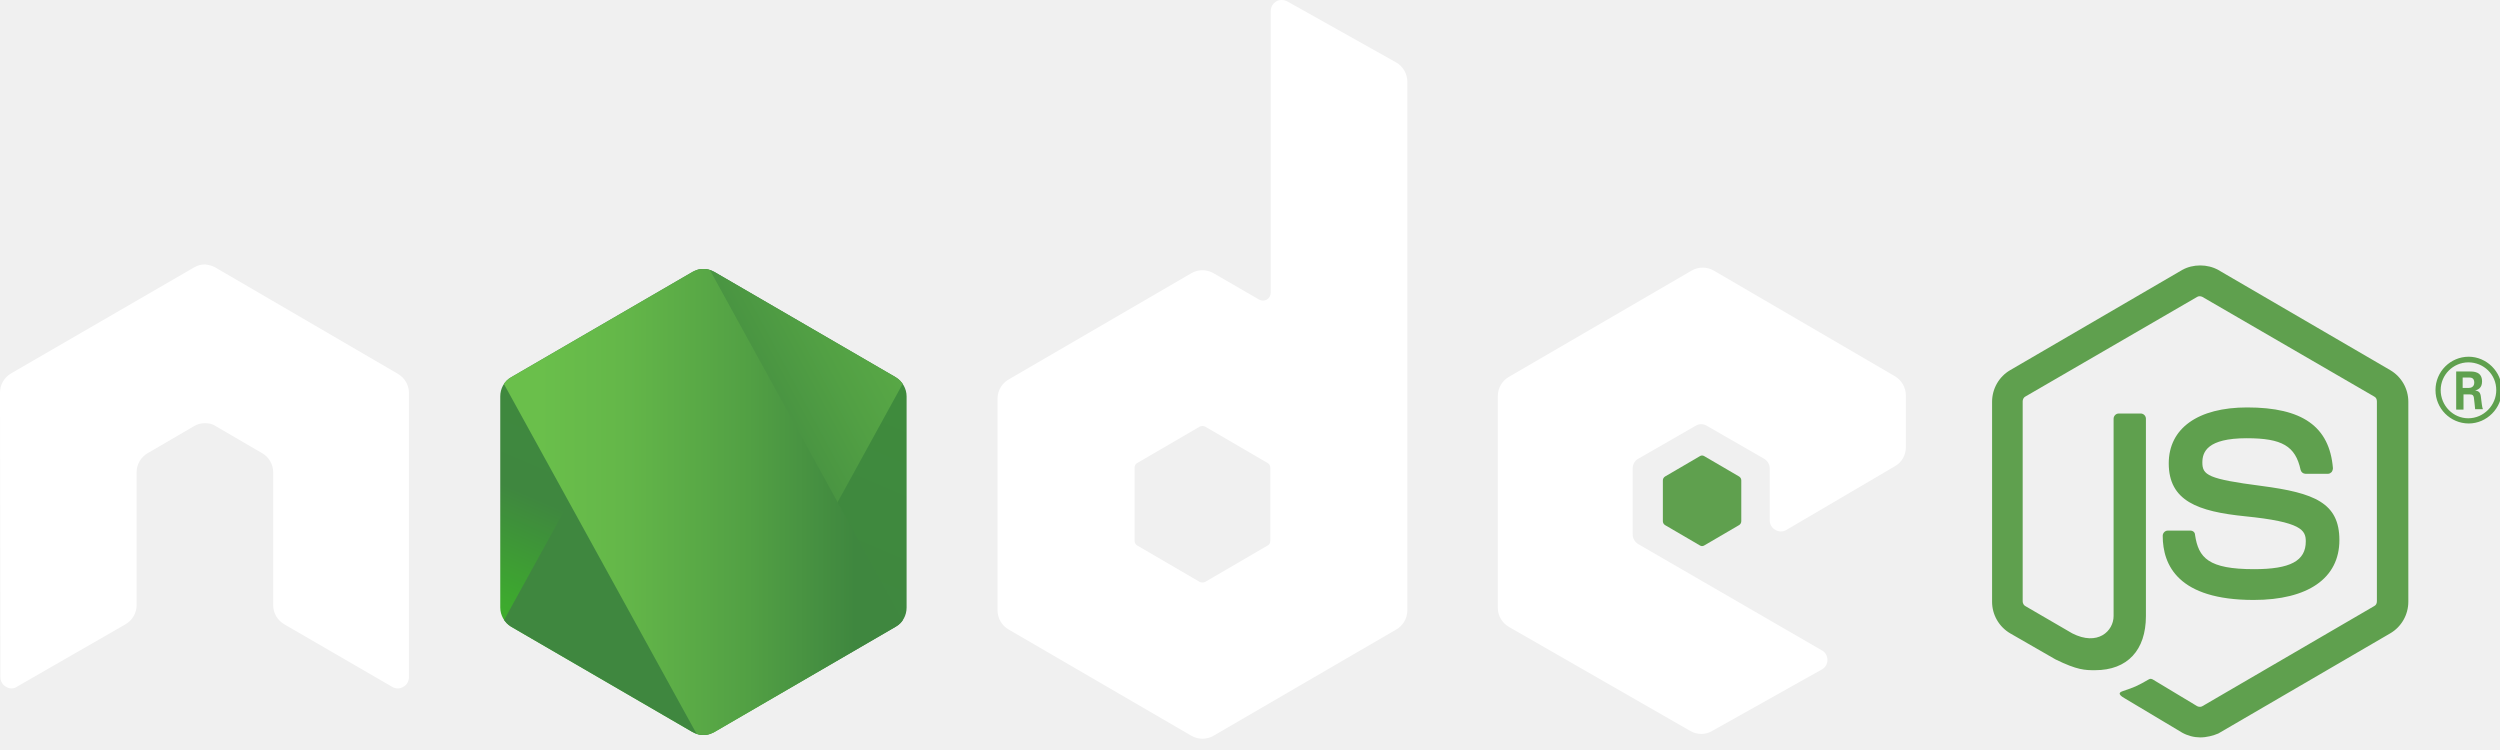
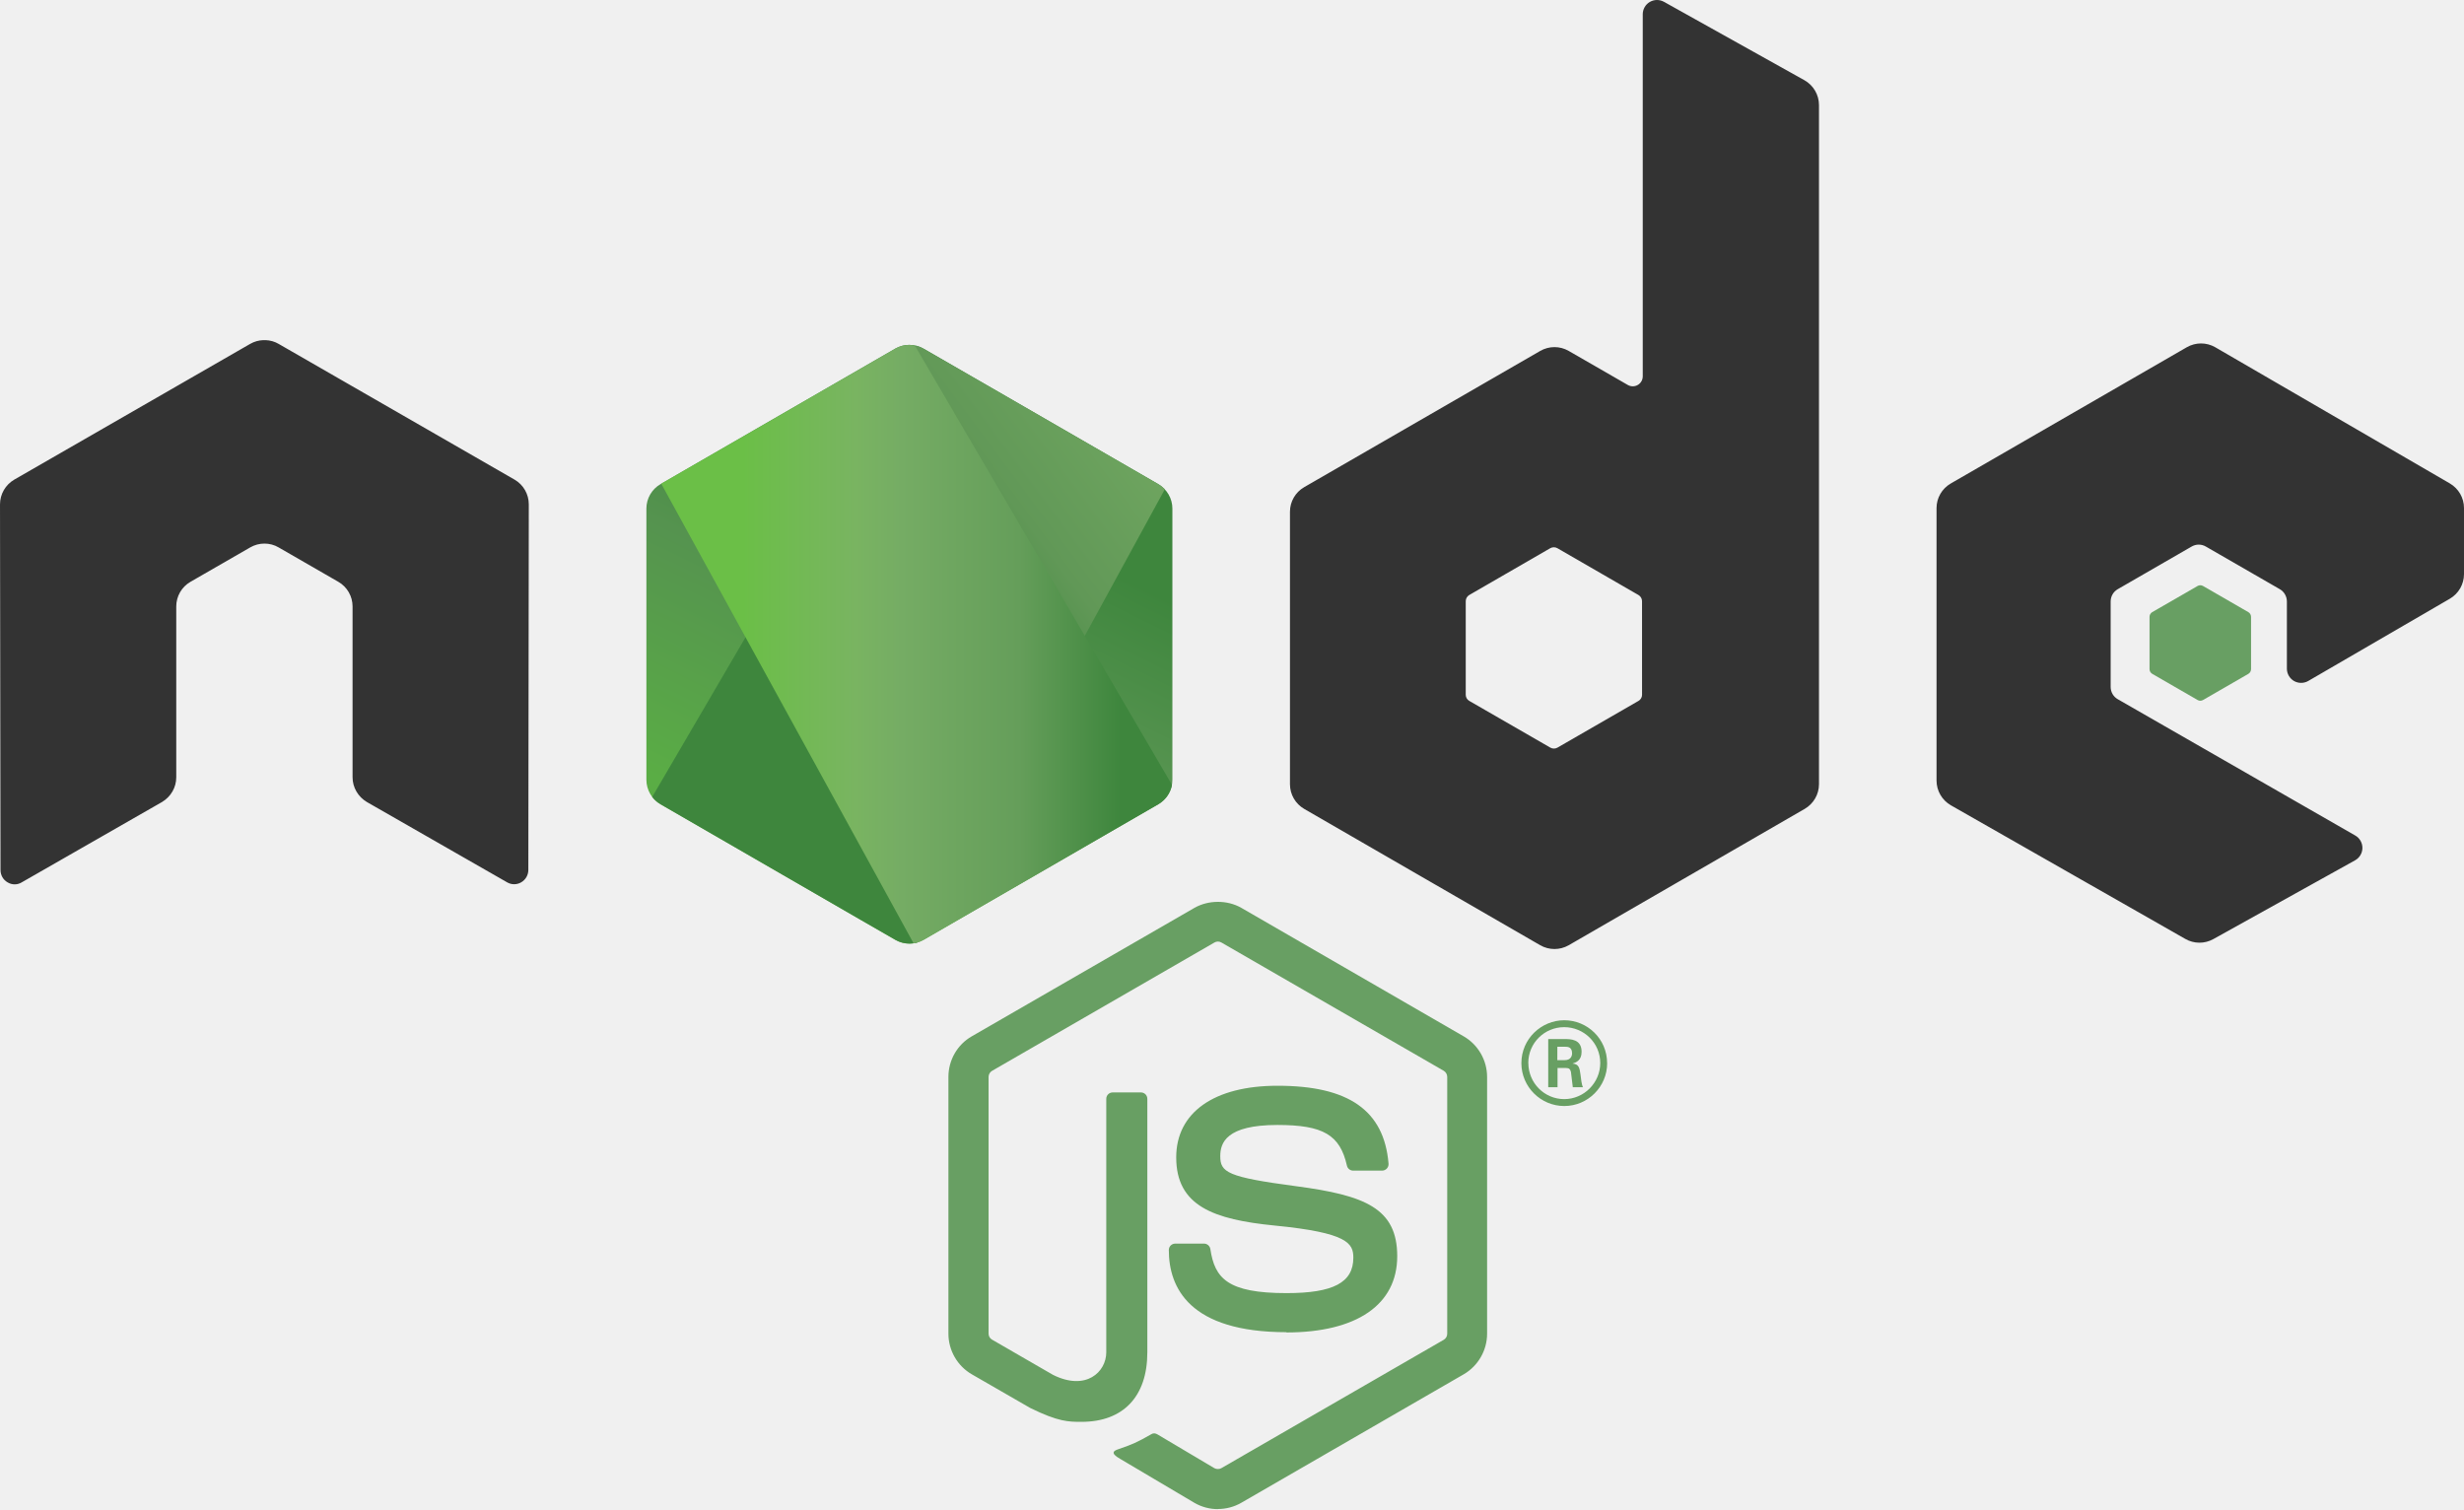
- <svg xmlns="http://www.w3.org/2000/svg" width="267" height="80" viewBox="0 0 267 80" fill="none">
-   <mask id="a" maskUnits="userSpaceOnUse" x="0" y="0" width="267" height="80" style="mask-type:luminance">
-     <path d="M267 0H0v79.378h267z" fill="#fff" />
-   </mask>
-   <g mask="url(#a)">
-     <path d="M234.983 78.755a4 4 0 0 1-1.933-.51l-6.121-3.658c-.921-.51-.46-.695-.184-.787 1.242-.417 1.472-.51 2.761-1.25.138-.093.322-.047.46.046l4.694 2.825c.184.092.414.092.552 0l18.363-10.698c.183-.092.277-.277.277-.509V42.867c0-.232-.094-.417-.277-.51l-18.363-10.65c-.184-.093-.414-.093-.552 0l-18.362 10.65c-.184.093-.276.324-.276.51v21.347c0 .186.092.417.276.51l5.016 2.917c2.715 1.39 4.418-.232 4.418-1.852v-21.07c0-.278.23-.556.553-.556h2.347c.276 0 .552.232.552.556v21.07c0 3.658-1.979 5.788-5.431 5.788-1.058 0-1.886 0-4.234-1.157l-4.832-2.779a3.91 3.91 0 0 1-1.933-3.38V42.912c0-1.39.737-2.686 1.933-3.38l18.363-10.697c1.15-.649 2.715-.649 3.865 0l18.363 10.696a3.91 3.91 0 0 1 1.932 3.381V64.26c0 1.39-.736 2.686-1.932 3.381l-18.363 10.697c-.552.232-1.242.417-1.932.417" fill="#5FA04E" />
-     <path d="M240.69 64.075c-8.055 0-9.712-3.705-9.712-6.854 0-.277.23-.555.552-.555h2.393c.277 0 .507.185.507.463.368 2.454 1.426 3.658 6.305 3.658 3.866 0 5.523-.88 5.523-2.963 0-1.204-.462-2.084-6.49-2.686-5.016-.51-8.146-1.621-8.146-5.65 0-3.75 3.13-5.974 8.376-5.974 5.892 0 8.791 2.038 9.159 6.484a.76.76 0 0 1-.137.416c-.094.093-.231.186-.371.186h-2.439a.54.54 0 0 1-.505-.417c-.553-2.547-1.98-3.38-5.753-3.38-4.234 0-4.74 1.481-4.74 2.593 0 1.342.598 1.76 6.305 2.5 5.66.741 8.33 1.806 8.33 5.788 0 4.076-3.36 6.391-9.157 6.391m26.51-22.413c0 1.945-1.612 3.566-3.546 3.566a3.556 3.556 0 0 1-3.543-3.566 3.556 3.556 0 0 1 3.543-3.565c1.888 0 3.546 1.574 3.546 3.565m-6.536 0c0 1.667 1.335 3.01 2.944 3.01 1.658 0 2.993-1.39 2.993-3.01 0-1.667-1.335-2.963-2.993-2.963a2.975 2.975 0 0 0-2.944 2.963m1.657-1.991h1.381c.46 0 1.381 0 1.381 1.065 0 .74-.462.88-.739.973.554.046.599.416.645.926.046.324.094.88.185 1.065h-.83c0-.186-.137-1.204-.137-1.25-.045-.232-.137-.325-.413-.325h-.691v1.62h-.782zm.736 1.76h.597c.508 0 .599-.37.599-.556 0-.556-.368-.556-.599-.556h-.642v1.112z" fill="#5FA04E" />
-     <path fill-rule="evenodd" clip-rule="evenodd" d="M43.674 41.954c0-.834-.46-1.62-1.197-2.038L23.01 28.572c-.322-.185-.69-.278-1.058-.324h-.184c-.368 0-.736.139-1.059.324l-19.512 11.3A2.38 2.38 0 0 0 0 41.953l.046 30.378c0 .416.23.833.598 1.018.368.232.829.232 1.15 0l11.598-6.668a2.36 2.36 0 0 0 1.197-2.037V50.428c0-.833.46-1.62 1.196-2.037l4.924-2.871a2.2 2.2 0 0 1 1.197-.325c.414 0 .828.093 1.15.325l4.925 2.87a2.36 2.36 0 0 1 1.196 2.038v14.217c0 .833.46 1.62 1.197 2.037l11.505 6.668c.368.232.828.232 1.197 0 .368-.185.598-.602.598-1.018zM137.465.139c-.369-.185-.829-.185-1.151 0-.368.231-.598.602-.598 1.019v30.1a.89.89 0 0 1-.415.74.88.88 0 0 1-.828 0l-4.878-2.825a2.36 2.36 0 0 0-2.347 0L107.735 40.52a2.36 2.36 0 0 0-1.196 2.037V65.2c0 .834.46 1.621 1.196 2.038l19.513 11.345a2.36 2.36 0 0 0 2.347 0l19.513-11.345a2.36 2.36 0 0 0 1.196-2.038V8.752c0-.88-.46-1.667-1.196-2.084zm-1.795 57.606c0 .232-.092.417-.276.51l-6.674 3.89a.68.68 0 0 1-.598 0l-6.673-3.89c-.184-.093-.276-.325-.276-.51v-7.78c0-.231.092-.416.276-.509l6.673-3.89a.68.68 0 0 1 .598 0l6.674 3.89c.184.093.276.324.276.51zm66.728-7.965c.737-.417 1.151-1.204 1.151-2.038v-5.51c0-.834-.46-1.62-1.151-2.037l-19.375-11.3a2.36 2.36 0 0 0-2.347 0l-19.512 11.346a2.36 2.36 0 0 0-1.197 2.037v22.645c0 .833.46 1.62 1.197 2.037l19.374 11.114c.737.416 1.611.416 2.301 0l11.736-6.576c.368-.185.598-.602.598-1.019s-.23-.833-.598-1.018L174.97 58.115c-.368-.231-.598-.602-.598-1.018v-7.085c0-.417.23-.834.598-1.02l6.121-3.518a1.12 1.12 0 0 1 1.196 0l6.121 3.519c.368.231.598.602.598 1.019v5.557c0 .416.23.833.599 1.018.368.232.828.232 1.196 0z" fill="#fff" />
-     <path fill-rule="evenodd" clip-rule="evenodd" d="M181.551 48.716a.42.42 0 0 1 .461 0l3.727 2.176c.138.092.23.231.23.417v4.352a.49.49 0 0 1-.23.417l-3.727 2.177a.42.42 0 0 1-.461 0l-3.727-2.177a.49.49 0 0 1-.23-.417V51.31c0-.185.092-.325.23-.417z" fill="#5FA04E" />
-     <g transform="translate(53.428, 28.628)">
-       <path fill="url(#b)" d="M22.873.417a2.36 2.36 0 0 0-2.348 0L1.151 11.669C.414 12.086 0 12.873 0 13.707v22.551c0 .834.46 1.621 1.15 2.038l19.375 11.253a2.36 2.36 0 0 0 2.348 0l19.374-11.253c.737-.417 1.15-1.204 1.15-2.038V13.707c0-.834-.46-1.62-1.15-2.038z" />
-       <path fill="url(#c)" clip-path="url(#d)" d="m21.699-1.047 21.506 12.995L21.7 51.073.153 38.055z" />
-       <path fill="url(#e)" clip-path="url(#d)" d="M21.699-1.047.153 11.948l21.546 39.125 21.506-13.018z" />
-     </g>
+ <svg xmlns="http://www.w3.org/2000/svg" width="589.827" height="361.238" version="1.2" viewBox="0 0 442.37 270.929">
+   <defs>
+     <clipPath id="a">
+       <path d="M239.03 226.605l-42.13 24.317c-1.578.91-2.546 2.59-2.546 4.406v48.668c0 1.817.968 3.496 2.546 4.406l42.133 24.336c1.575.907 3.517.907 5.09 0l42.126-24.336c1.57-.91 2.54-2.59 2.54-4.406v-48.668c0-1.816-.97-3.496-2.55-4.406l-42.12-24.317c-.79-.453-1.67-.68-2.55-.68-.88 0-1.76.227-2.55.68" />
+     </clipPath>
+     <linearGradient id="b" x1="-.348" x2="1.251" gradientTransform="rotate(116.114 53.1 202.97) scale(86.48)" gradientUnits="userSpaceOnUse">
+       <stop offset=".3" stop-color="#3E863D" />
+       <stop offset=".5" stop-color="#55934F" />
+       <stop offset=".8" stop-color="#5AAD45" />
+     </linearGradient>
+     <clipPath id="c">
+       <path d="M195.398 307.086c.403.523.907.976 1.5 1.316l36.14 20.875 6.02 3.46c.9.52 1.926.74 2.934.665.336-.027.672-.09 1-.183l44.434-81.36c-.34-.37-.738-.68-1.184-.94l-27.586-15.93-14.582-8.39c-.414-.24-.863-.41-1.32-.53zm0 0" />
+     </clipPath>
+     <linearGradient id="d" x1="-.456" x2=".582" gradientTransform="rotate(-36.46 550.846 -214.337) scale(132.798)" gradientUnits="userSpaceOnUse">
+       <stop offset=".57" stop-color="#3E863D" />
+       <stop offset=".72" stop-color="#619857" />
+       <stop offset="1" stop-color="#76AC64" />
+     </linearGradient>
+     <clipPath id="e">
+       <path d="M241.066 225.953c-.707.07-1.398.29-2.035.652l-42.01 24.247 45.3 82.51c.63-.09 1.25-.3 1.81-.624l42.13-24.336c1.3-.754 2.19-2.03 2.46-3.476l-46.18-78.89c-.34-.067-.68-.102-1.03-.102-.14 0-.28.007-.42.02" />
+     </clipPath>
+     <linearGradient id="f" x1=".043" x2=".984" gradientTransform="translate(192.862 279.652) scale(97.417)" gradientUnits="userSpaceOnUse">
+       <stop offset=".16" stop-color="#6BBF47" />
+       <stop offset=".38" stop-color="#79B461" />
+       <stop offset=".47" stop-color="#75AC64" />
+       <stop offset=".7" stop-color="#659E5A" />
+       <stop offset=".9" stop-color="#3E863D" />
+     </linearGradient>
+   </defs>
+   <path fill="#689f63" d="M218.647 270.93c-1.46 0-2.91-.383-4.19-1.12l-13.337-7.896c-1.992-1.114-1.02-1.508-.363-1.735 2.656-.93 3.195-1.14 6.03-2.75.298-.17.688-.11.993.07l10.246 6.08c.37.2.895.2 1.238 0l39.95-23.06c.37-.21.61-.64.61-1.08v-46.1c0-.46-.24-.87-.618-1.1l-39.934-23.04c-.37-.22-.86-.22-1.23 0l-39.926 23.04c-.387.22-.633.65-.633 1.09v46.1c0 .44.24.86.62 1.07l10.94 6.32c5.94 2.97 9.57-.53 9.57-4.05v-45.5c0-.65.51-1.15 1.16-1.15h5.06c.63 0 1.15.5 1.15 1.15v45.52c0 7.92-4.32 12.47-11.83 12.47-2.31 0-4.13 0-9.21-2.5l-10.48-6.04c-2.59-1.5-4.19-4.3-4.19-7.29v-46.1c0-3 1.6-5.8 4.19-7.28l39.99-23.07c2.53-1.43 5.89-1.43 8.4 0l39.94 23.08c2.58 1.49 4.19 4.28 4.19 7.28v46.1c0 2.99-1.61 5.78-4.19 7.28l-39.94 23.07c-1.28.74-2.73 1.12-4.21 1.12" />
+   <path fill="#689f63" d="M230.987 239.164c-17.48 0-21.145-8.024-21.145-14.754 0-.64.516-1.15 1.157-1.15h5.16c.57 0 1.05.415 1.14.978.78 5.258 3.1 7.91 13.67 7.91 8.42 0 12-1.902 12-6.367 0-2.57-1.02-4.48-14.1-5.76-10.94-1.08-17.7-3.49-17.7-12.24 0-8.06 6.8-12.86 18.19-12.86 12.79 0 19.13 4.44 19.93 13.98.03.33-.09.65-.31.89-.22.23-.53.37-.85.37h-5.19c-.54 0-1.01-.38-1.12-.9-1.25-5.53-4.27-7.3-12.48-7.3-9.19 0-10.26 3.2-10.26 5.6 0 2.91 1.26 3.76 13.66 5.4 12.28 1.63 18.11 3.93 18.11 12.56 0 8.7-7.26 13.69-19.92 13.69m48.66-48.89h1.34c1.1 0 1.31-.77 1.31-1.22 0-1.18-.81-1.18-1.26-1.18h-1.38zm-1.63-3.78h2.97c1.02 0 3.02 0 3.02 2.28 0 1.59-1.02 1.92-1.63 2.12 1.19.08 1.27.86 1.43 1.96.08.69.21 1.88.45 2.28h-1.83c-.05-.4-.33-2.6-.33-2.72-.12-.49-.29-.73-.9-.73h-1.51v3.46h-1.67zm-3.57 4.3c0 3.58 2.89 6.48 6.44 6.48 3.58 0 6.47-2.96 6.47-6.48 0-3.59-2.93-6.44-6.48-6.44-3.5 0-6.44 2.81-6.44 6.43m14.16.03c0 4.24-3.47 7.7-7.7 7.7-4.2 0-7.7-3.42-7.7-7.7 0-4.36 3.58-7.7 7.7-7.7 4.15 0 7.69 3.35 7.69 7.7" />
+   <path fill="#333" fill-rule="evenodd" d="M94.936 90.55c0-1.84-.97-3.53-2.558-4.445l-42.356-24.37c-.715-.42-1.516-.64-2.328-.67h-.438c-.812.03-1.613.25-2.34.67L2.562 86.105C.984 87.025 0 88.715 0 90.555l.093 65.64c0 .91.47 1.76 1.27 2.21.78.48 1.76.48 2.54 0l25.18-14.42c1.59-.946 2.56-2.618 2.56-4.44V108.88c0-1.83.97-3.52 2.555-4.43l10.72-6.174c.796-.46 1.67-.688 2.56-.688.876 0 1.77.226 2.544.687l10.715 6.172c1.586.91 2.56 2.6 2.56 4.43v30.663c0 1.82.983 3.5 2.565 4.44l25.164 14.41c.79.47 1.773.47 2.56 0 .776-.45 1.268-1.3 1.268-2.21zm199.868 34.176c0 .457-.243.88-.64 1.106l-14.548 8.386c-.395.227-.883.227-1.277 0l-14.55-8.386c-.4-.227-.64-.65-.64-1.106V107.93c0-.458.24-.88.63-1.11l14.54-8.4c.4-.23.89-.23 1.29 0l14.55 8.4c.4.23.64.652.64 1.11zM298.734.324c-.794-.442-1.76-.43-2.544.027-.78.46-1.262 1.3-1.262 2.21v65c0 .64-.34 1.23-.894 1.55-.55.32-1.235.32-1.79 0L281.634 63c-1.58-.914-3.526-.914-5.112 0l-42.37 24.453c-1.583.91-2.56 2.6-2.56 4.42v48.92c0 1.83.977 3.51 2.56 4.43l42.37 24.47c1.582.91 3.53.91 5.117 0l42.37-24.48c1.58-.92 2.56-2.6 2.56-4.43V18.863c0-1.856-1.01-3.563-2.63-4.47zm141.093 107.164c1.574-.914 2.543-2.602 2.543-4.422V91.21c0-1.824-.97-3.507-2.547-4.425l-42.1-24.44c-1.59-.92-3.54-.92-5.13 0l-42.36 24.45c-1.59.92-2.56 2.6-2.56 4.43v48.9c0 1.84.99 3.54 2.58 4.45l42.09 23.99c1.55.89 3.45.9 5.02.03l25.46-14.15c.8-.45 1.31-1.3 1.31-2.22 0-.92-.49-1.78-1.29-2.23l-42.62-24.46c-.8-.45-1.29-1.3-1.29-2.21v-15.34c0-.916.48-1.76 1.28-2.216l13.26-7.65c.79-.46 1.76-.46 2.55 0l13.27 7.65c.79.45 1.28 1.3 1.28 2.21v12.06c0 .91.49 1.76 1.28 2.22.79.45 1.77.45 2.56-.01zm0 0" />
+   <path fill="#689f63" fill-rule="evenodd" d="M394.538 105.2c.3-.177.676-.177.98 0l8.13 4.69c.304.176.49.5.49.85v9.39c0 .35-.186.674-.49.85l-8.13 4.69c-.304.177-.68.177-.98 0l-8.125-4.69c-.31-.176-.5-.5-.5-.85v-9.39c0-.35.18-.674.49-.85zm0 0" />
+   <g clip-path="url(#a)" transform="translate(-78.306 -164.016)">
+     <path fill="url(#b)" d="M331.363 246.793l-118.715-58.19-60.87 124.174L270.49 370.97zm0 0" />
  </g>
-   <defs>
-     <linearGradient id="b" x1="30.33" y1="8.56" x2="14.9" y2="44.7" gradientUnits="userSpaceOnUse">
-       <stop stop-color="#3F8B3D" />
-       <stop offset=".64" stop-color="#3F873F" />
-       <stop offset=".93" stop-color="#3DA92E" />
-       <stop offset="1" stop-color="#3DAE2B" />
-     </linearGradient>
-     <linearGradient id="c" x1="18.8" y1="26.8" x2="68" y2=".4" gradientUnits="userSpaceOnUse">
-       <stop offset=".14" stop-color="#3F873F" />
-       <stop offset=".4" stop-color="#52A044" />
-       <stop offset=".71" stop-color="#64B749" />
-       <stop offset=".91" stop-color="#6ABF4B" />
-     </linearGradient>
-     <linearGradient id="e" x1=".25" y1="24.5" x2="44" y2="24.5" gradientUnits="userSpaceOnUse">
-       <stop offset=".09" stop-color="#6ABF4B" />
-       <stop offset=".29" stop-color="#64B749" />
-       <stop offset=".6" stop-color="#52A044" />
-       <stop offset=".86" stop-color="#3F873F" />
-     </linearGradient>
-     <clipPath id="d">
-       <path d="M22.873.417a2.36 2.36 0 0 0-2.348 0L1.151 11.669C.414 12.086 0 12.873 0 13.707v22.551c0 .834.46 1.621 1.15 2.038l19.375 11.253a2.36 2.36 0 0 0 2.348 0l19.374-11.253c.737-.417 1.15-1.204 1.15-2.038V13.707c0-.834-.46-1.62-1.15-2.038z" />
-     </clipPath>
-   </defs>
+   <g clip-path="url(#c)" transform="translate(-78.306 -164.016)">
+     <path fill="url(#d)" d="M144.07 264.004l83.825 113.453 110.86-81.906-83.83-113.45zm0 0" />
+   </g>
+   <g clip-path="url(#e)" transform="translate(-78.306 -164.016)">
+     <path fill="url(#f)" d="M197.02 225.934v107.43h91.683v-107.43zm0 0" />
+   </g>
</svg>
